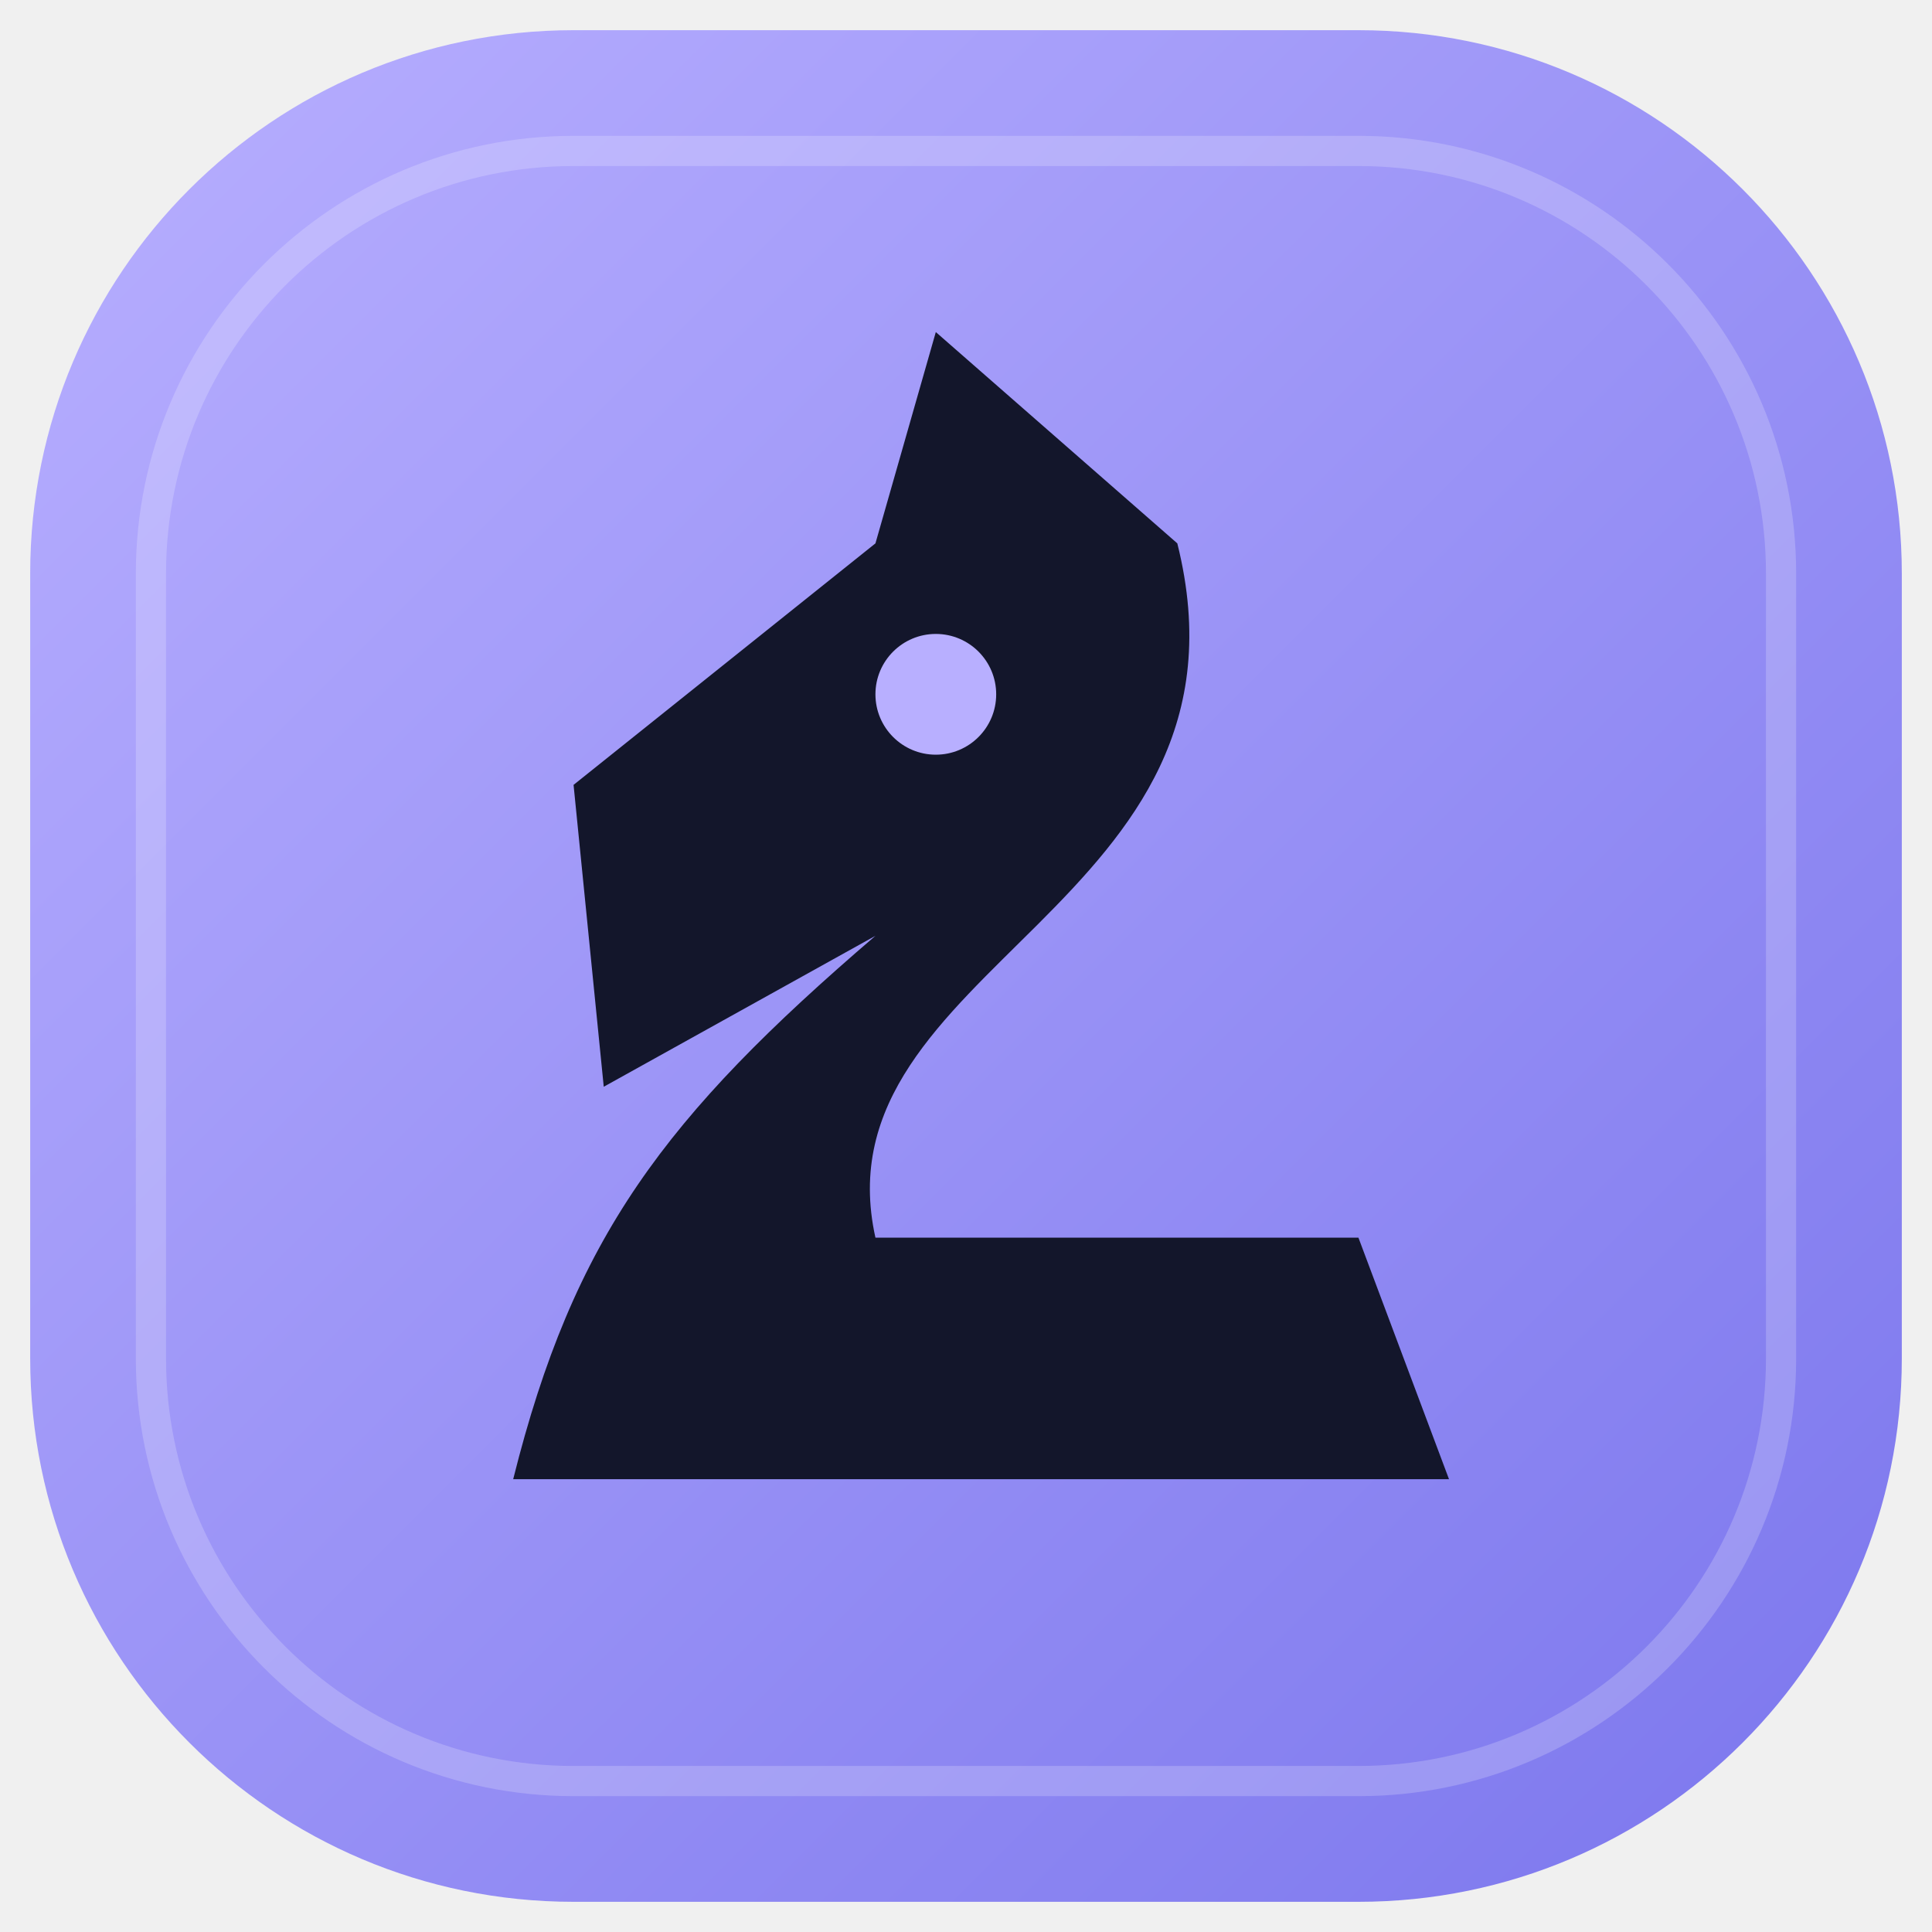
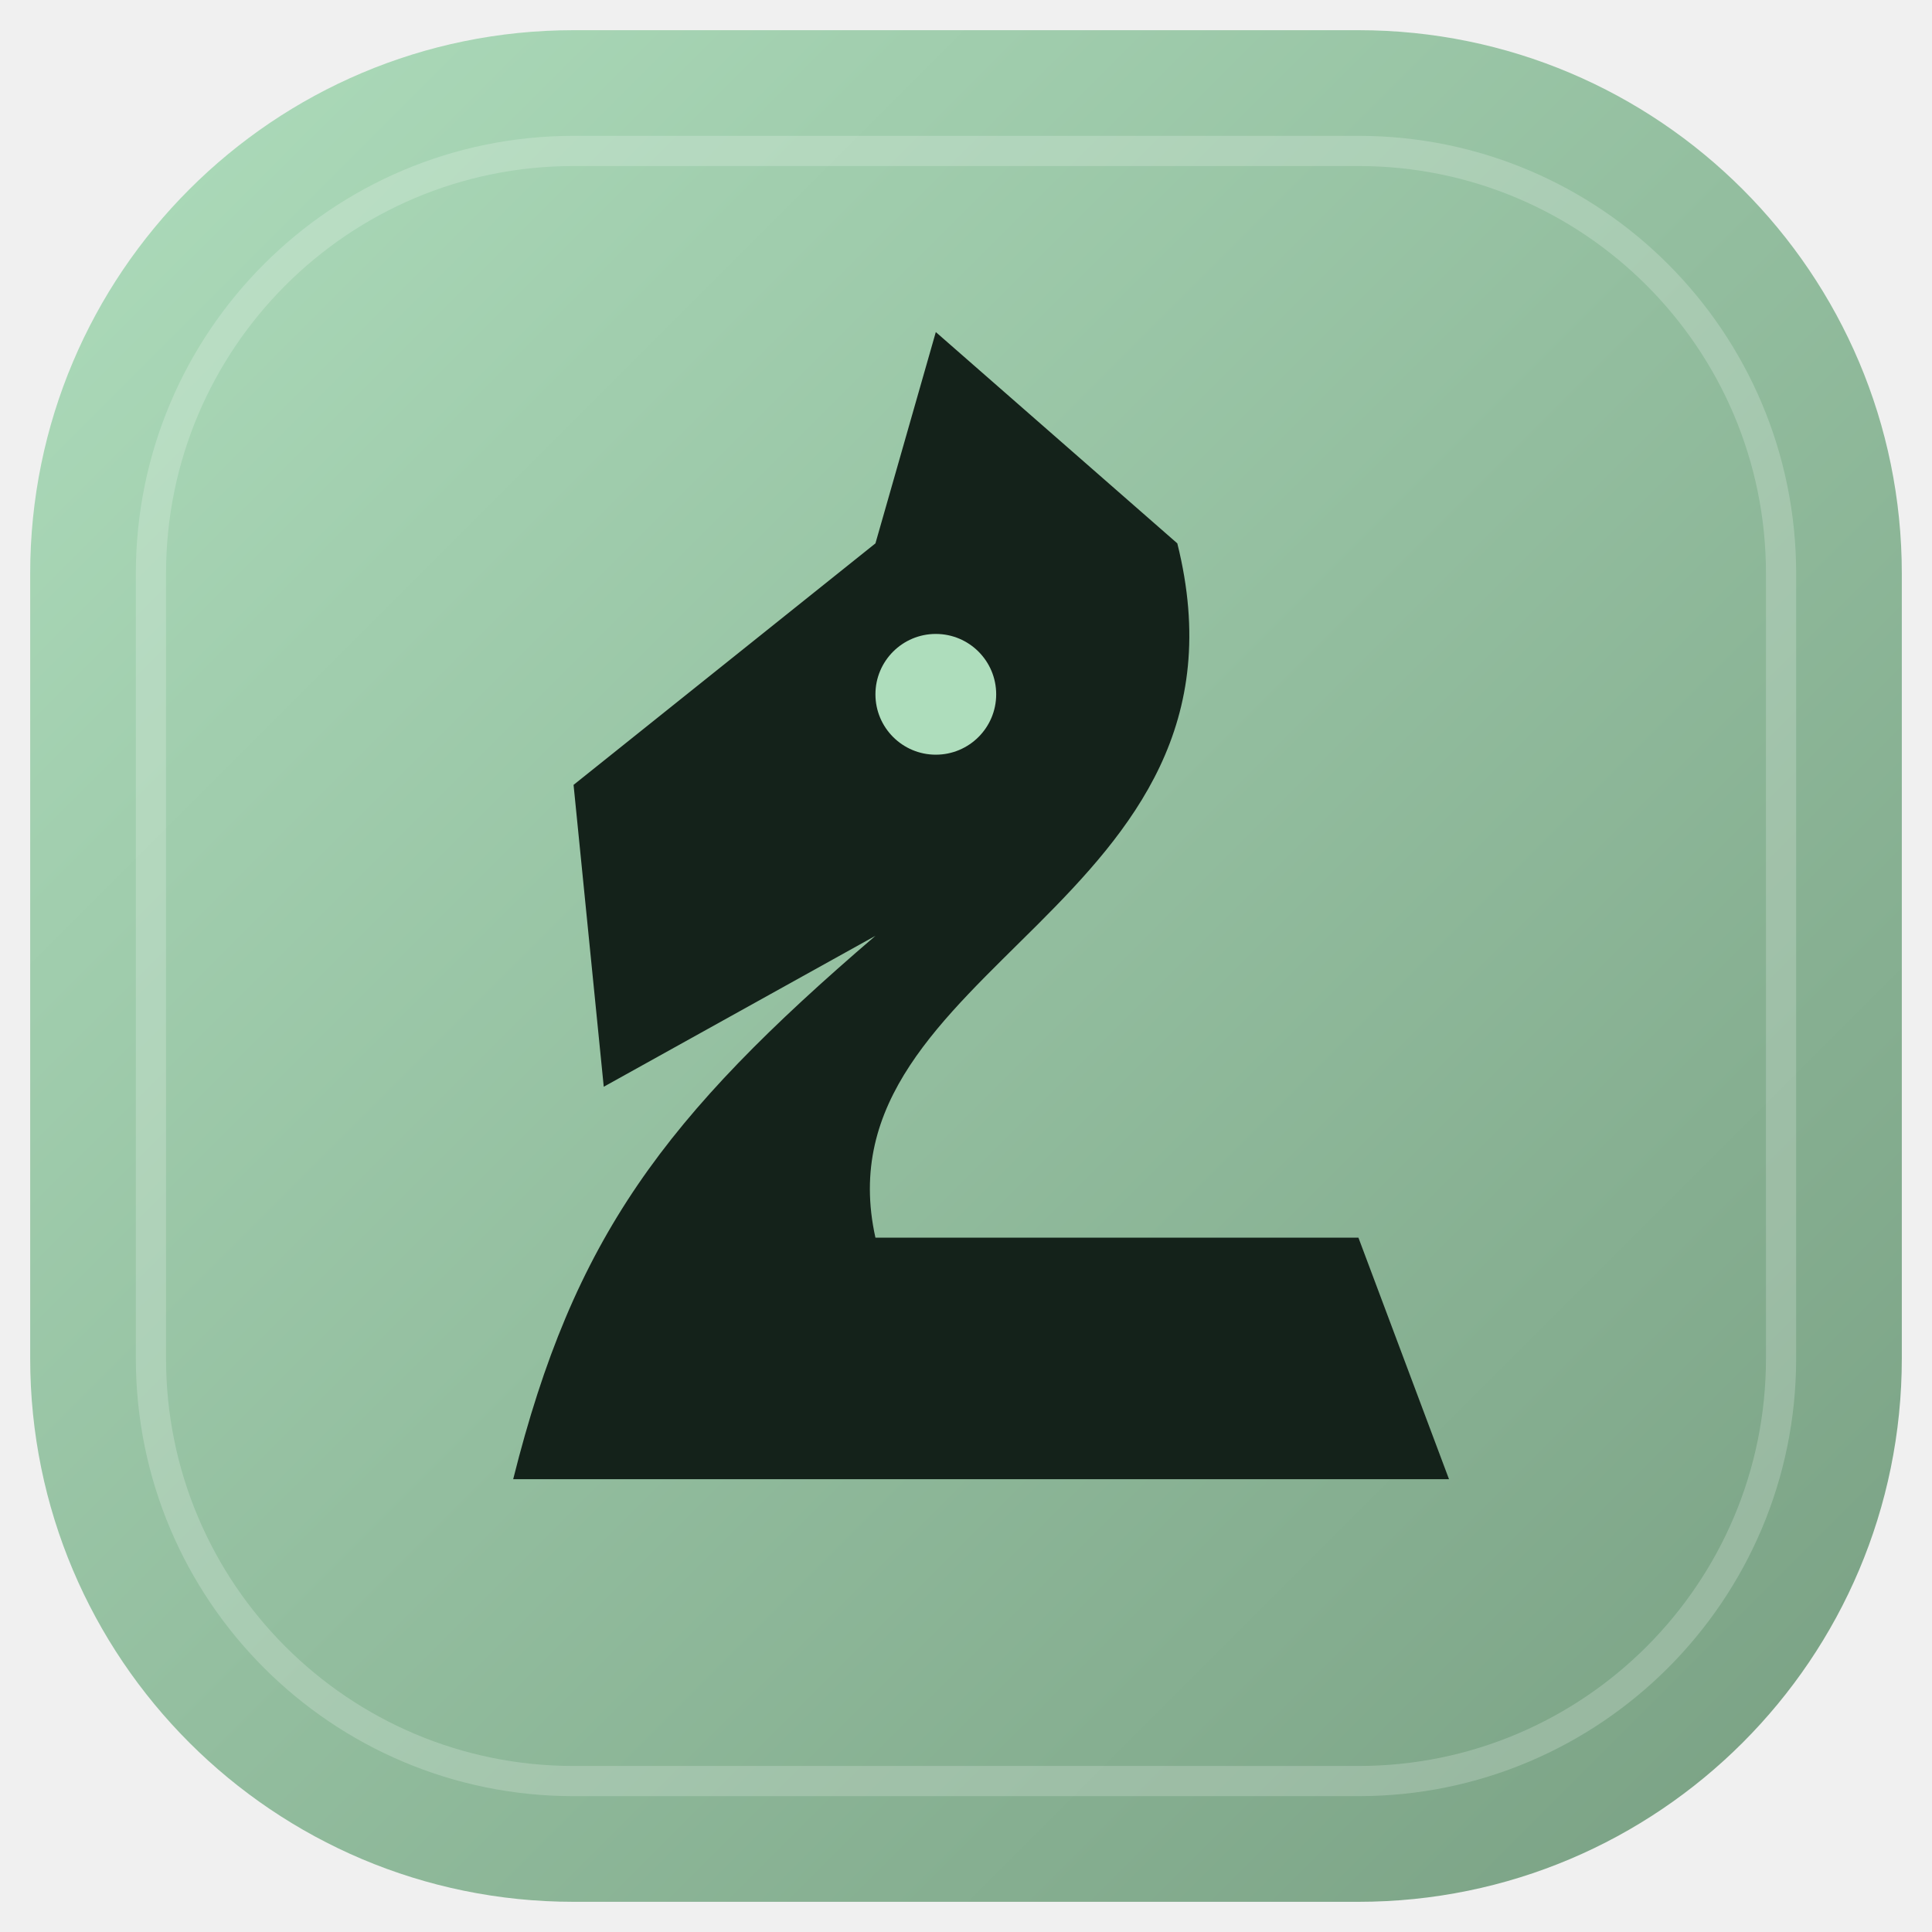
<svg xmlns="http://www.w3.org/2000/svg" viewBox="0 0 64 64">
  <defs>
    <linearGradient id="brand" x1="0" y1="0" x2="1" y2="1">
-       <stop stop-color="#b8afff" />
-       <stop offset="1" stop-color="#7b76ed" />
+       <stop stop-color="#aeddbc" />
+       <stop offset="1" stop-color="#789f82" />
    </linearGradient>
  </defs>
  <rect x="1" y="1" width="62" height="62" rx="18" fill="url(#brand)" />
  <rect x="5" y="5" width="54" height="54" rx="14" fill="none" stroke="#ffffff" stroke-opacity=".2" />
-   <path d="M17 49h31l-3-8H29c-2-9 13-11 10-23l-8-7-2 7-10 8 1 10 9-5c-7 6-10 10-12 18Z" fill="#13162b" />
-   <circle cx="31" cy="23" r="2" fill="#b8afff" />
+   <path d="M17 49h31l-3-8H29c-2-9 13-11 10-23l-8-7-2 7-10 8 1 10 9-5c-7 6-10 10-12 18Z" fill="#14221a" />
+   <circle cx="31" cy="23" r="2" fill="#aeddbc" />
</svg>
